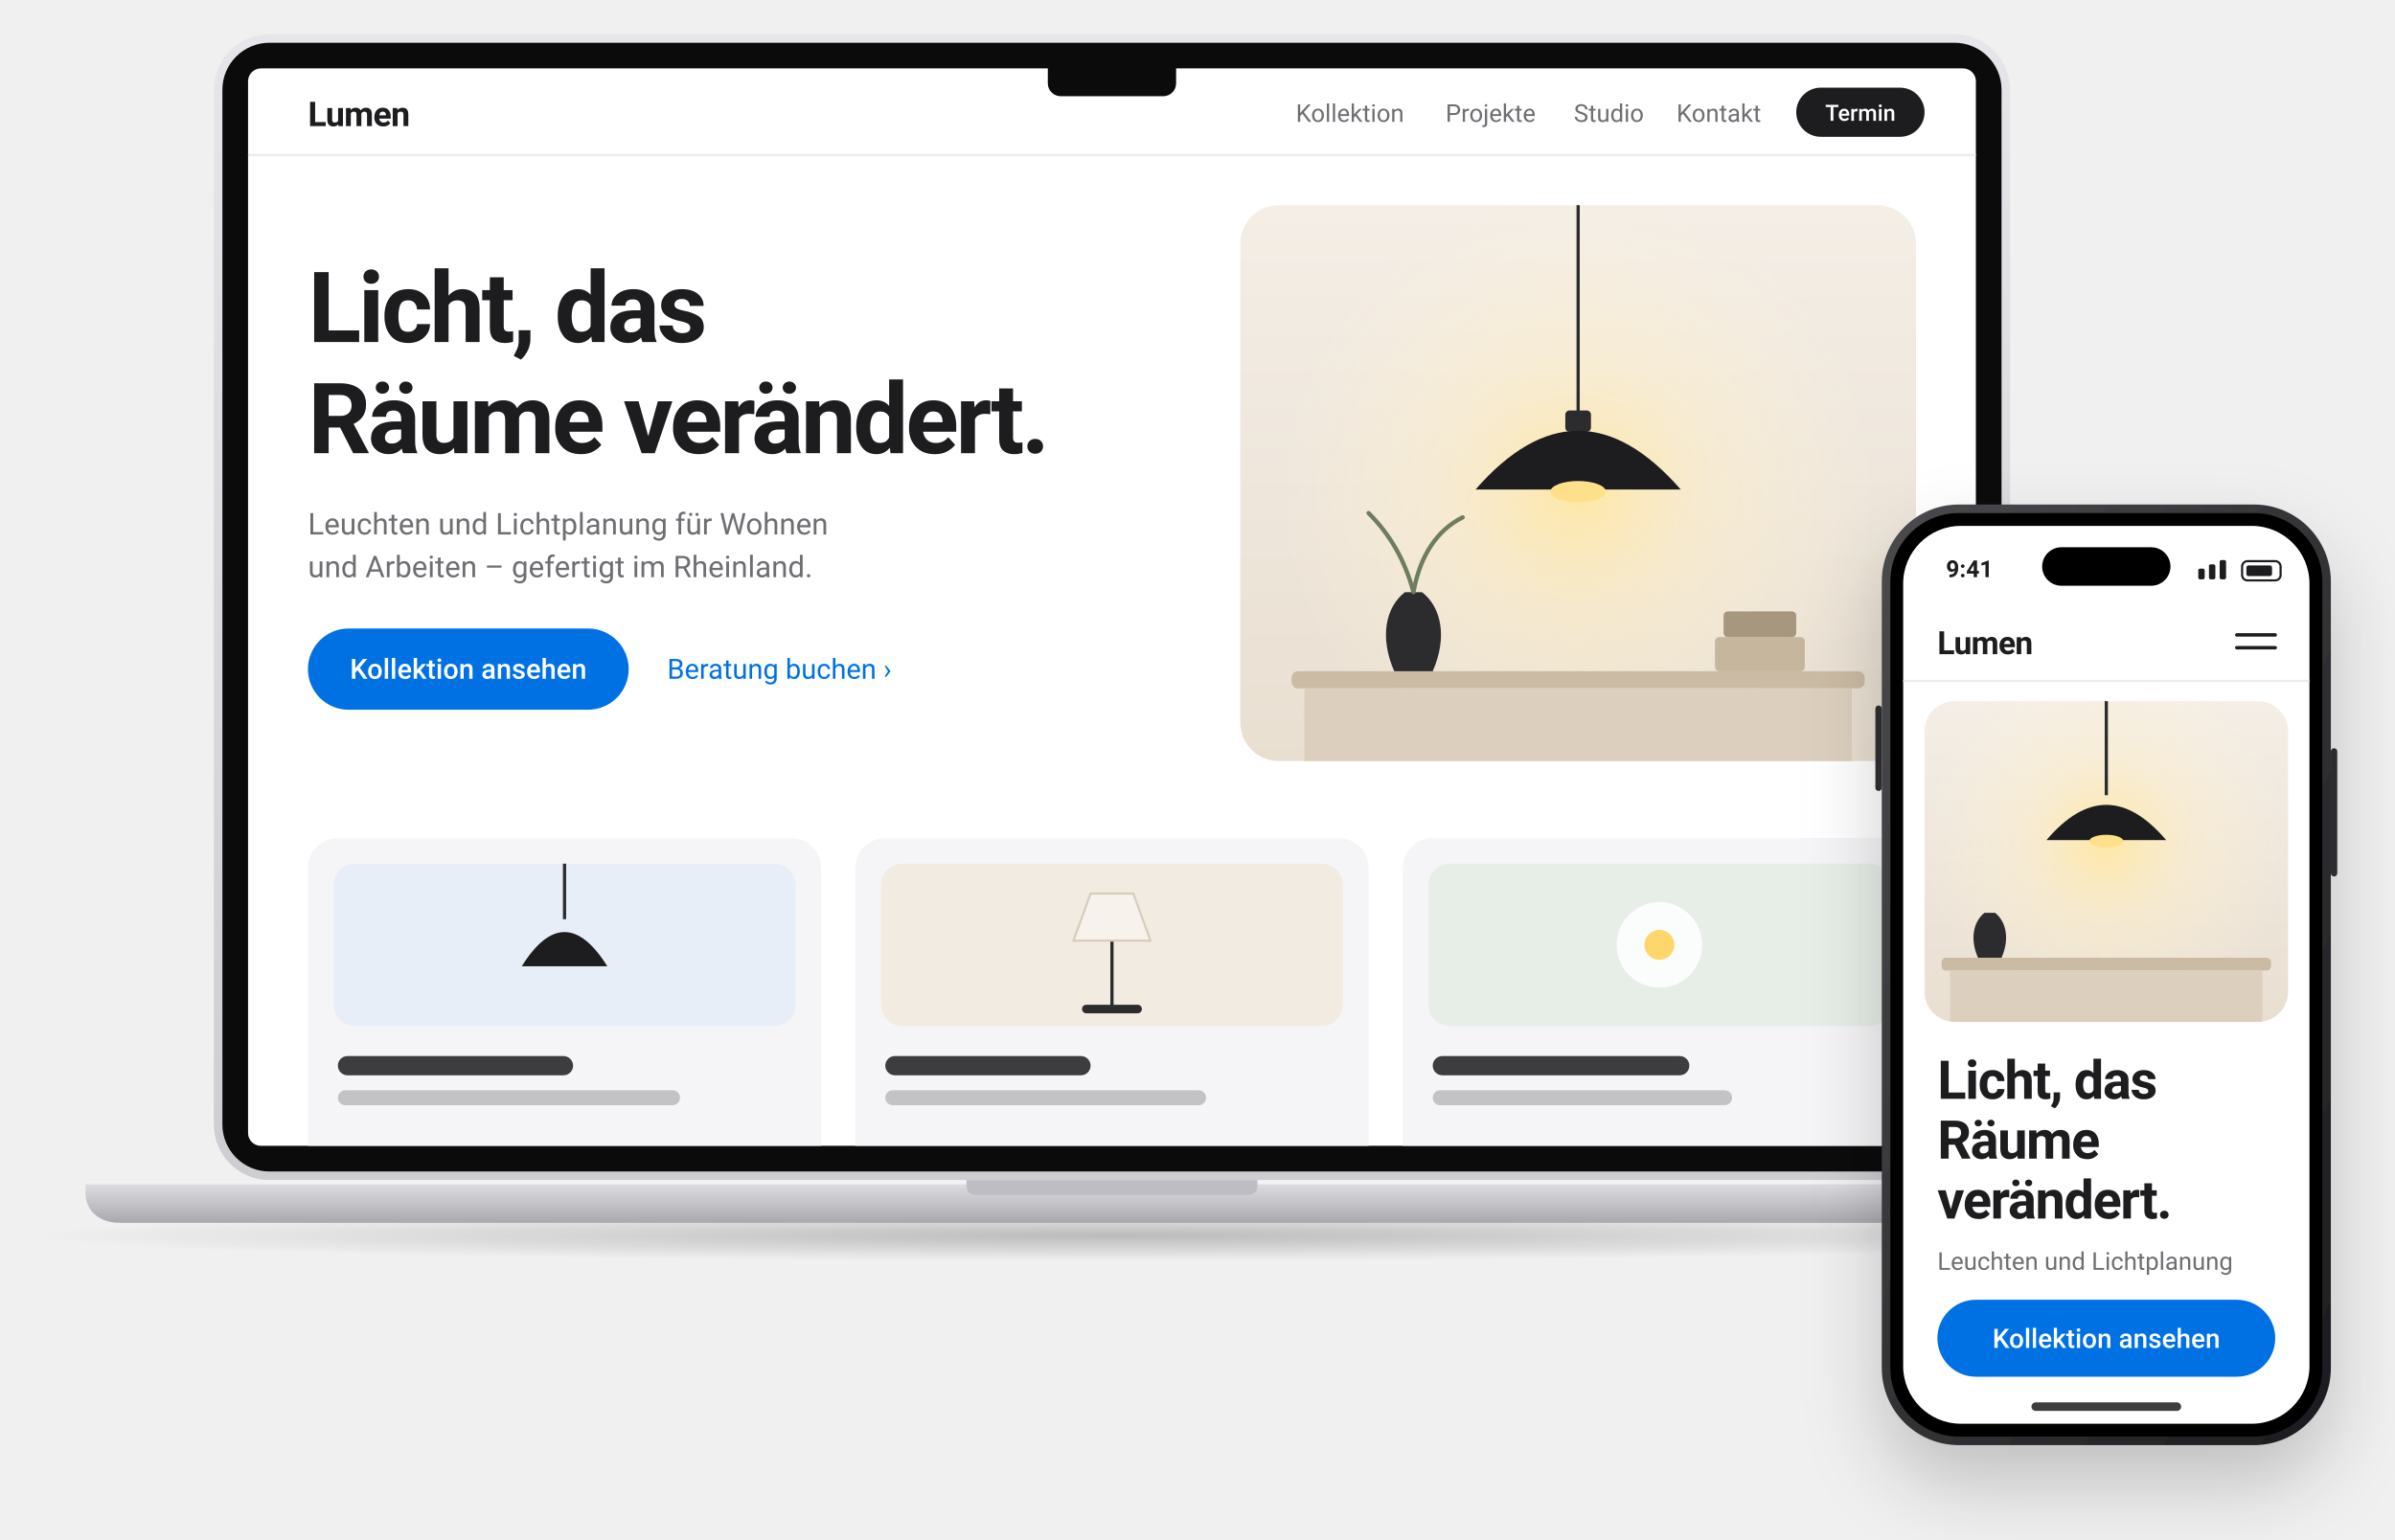
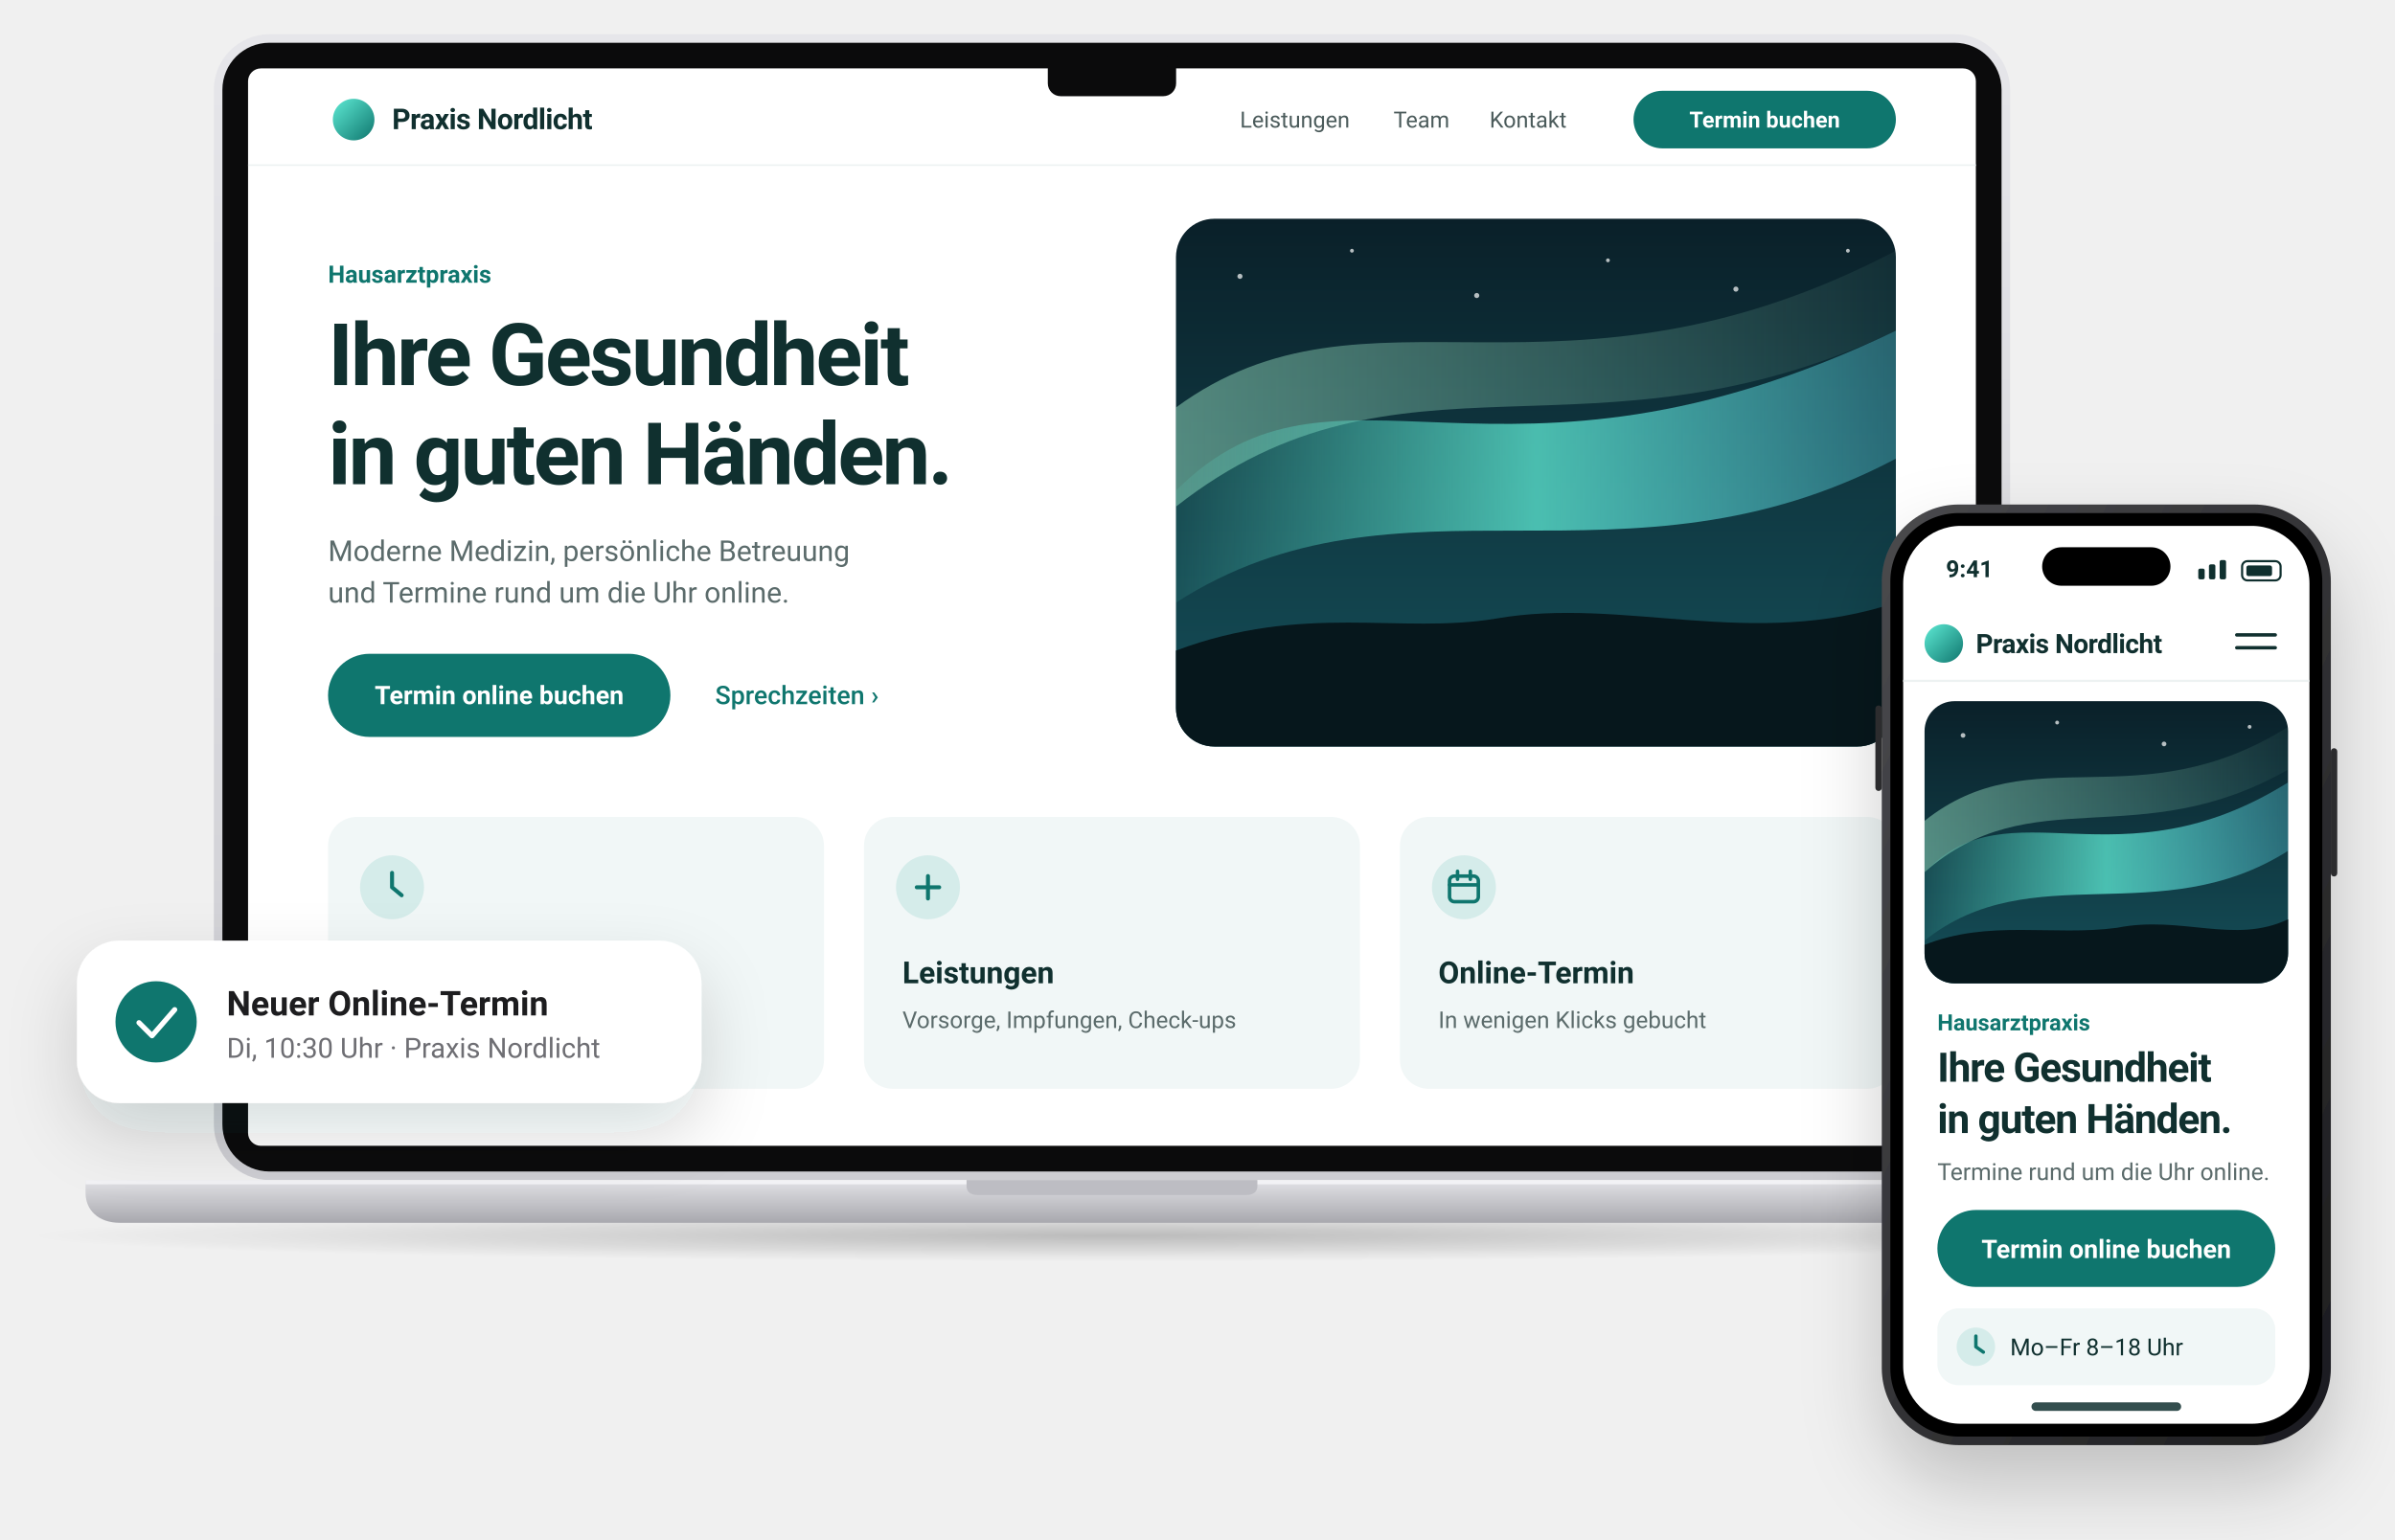
<svg xmlns="http://www.w3.org/2000/svg" viewBox="0 0 1120 720" width="1120" height="720" font-family="-apple-system, BlinkMacSystemFont, 'Segoe UI', Roboto, Helvetica, Arial, sans-serif">
  <defs>
+     <linearGradient id="mark" x1="0" y1="0" x2="1" y2="1">
+       <stop offset="0" stop-color="#5eead4" />
+       <stop offset="1" stop-color="#0f766e" />
+     </linearGradient>
+     <linearGradient id="night" x1="0" y1="0" x2="0" y2="1">
+       <stop offset="0" stop-color="#0a2029" />
+       <stop offset="1" stop-color="#15505a" />
+     </linearGradient>
+     <linearGradient id="aur1" x1="0" y1="0" x2="1" y2="0">
+       <stop offset="0" stop-color="#5eead4" stop-opacity=".1" />
+       <stop offset=".5" stop-color="#5eead4" stop-opacity=".75" />
+       <stop offset="1" stop-color="#67e8f9" stop-opacity=".3" />
+     </linearGradient>
+     <linearGradient id="aur2" x1="0" y1="0" x2="1" y2="0">
+       <stop offset="0" stop-color="#a7f3d0" stop-opacity=".45" />
+       <stop offset="1" stop-color="#a7f3d0" stop-opacity=".05" />
+     </linearGradient>
+     <linearGradient id="ti" x1="0" y1="0" x2="1" y2="1">
+       <stop offset="0" stop-color="#4a4a4e" />
+       <stop offset="1" stop-color="#1c1c1e" />
+     </linearGradient>
+     <clipPath id="phone-screen">
+       <rect x="890" y="246" width="190" height="420" rx="27" />
+     </clipPath>
+     <clipPath id="phone-img">
+       <rect x="900" y="328" width="170" height="132" rx="14" />
+     </clipPath>
+     <filter id="phone-shadow" x="-40%" y="-15%" width="180%" height="140%">
+       <feDropShadow dx="0" dy="18" stdDeviation="18" flood-color="#000" flood-opacity=".2" />
+     </filter>
+     <filter id="card-shadow" x="-30%" y="-60%" width="160%" height="260%">
+       <feDropShadow dx="0" dy="14" stdDeviation="16" flood-color="#0b2530" flood-opacity=".16" />
+     </filter>
    <linearGradient id="alu" x1="0" y1="0" x2="0" y2="1">
      <stop offset="0" stop-color="#e6e6ea" />
      <stop offset="1" stop-color="#cdcdd2" />
    </linearGradient>
    <linearGradient id="base" x1="0" y1="0" x2="0" y2="1">
      <stop offset="0" stop-color="#e2e2e6" />
      <stop offset="1" stop-color="#a8a8ae" />
    </linearGradient>
-     <linearGradient id="ti" x1="0" y1="0" x2="1" y2="1">
-       <stop offset="0" stop-color="#4a4a4e" />
-       <stop offset="1" stop-color="#1c1c1e" />
-     </linearGradient>
-     <linearGradient id="warm" x1="0" y1="0" x2="0" y2="1">
-       <stop offset="0" stop-color="#f4eee6" />
-       <stop offset="1" stop-color="#e9dfd1" />
-     </linearGradient>
-     <radialGradient id="glow">
-       <stop offset="0" stop-color="#ffe7a3" stop-opacity=".95" />
-       <stop offset=".45" stop-color="#ffefc6" stop-opacity=".45" />
-       <stop offset="1" stop-color="#fff5dc" stop-opacity="0" />
-     </radialGradient>
    <radialGradient id="shadow">
      <stop offset="0" stop-color="#000" stop-opacity=".22" />
      <stop offset="1" stop-color="#000" stop-opacity="0" />
    </radialGradient>
    <clipPath id="screen">
      <rect x="116" y="32" width="808" height="504" rx="6" />
    </clipPath>
-     <clipPath id="hero-img">
-       <rect x="580" y="96" width="316" height="260" rx="18" />
+     <clipPath id="site-img">
+       <rect x="680" y="232" width="450" height="330" rx="24" />
    </clipPath>
-     <clipPath id="phone-screen">
-       <rect x="890" y="246" width="190" height="420" rx="27" />
-     </clipPath>
-     <clipPath id="phone-img">
-       <rect x="900" y="328" width="170" height="150" rx="14" />
-     </clipPath>
-     <filter id="phone-shadow" x="-40%" y="-15%" width="180%" height="140%">
-       <feDropShadow dx="0" dy="18" stdDeviation="18" flood-color="#000" flood-opacity=".2" />
-     </filter>
  </defs>
  <ellipse cx="520" cy="578" rx="510" ry="12" fill="url(#shadow)" />
  <rect x="100" y="16" width="840" height="536" rx="26" fill="url(#alu)" />
  <rect x="104" y="20" width="832" height="528" rx="22" fill="#0b0b0c" />
  <g clip-path="url(#screen)">
-     <rect x="116" y="32" width="808" height="504" fill="#fff" />
-     <text x="144" y="59" font-size="16" font-weight="700" fill="#1d1d1f" letter-spacing="-.3">Lumen</text>
-     <g font-size="11.5" fill="#6e6e73">
-       <text x="606" y="57">Kollektion</text>
-       <text x="676" y="57">Projekte</text>
-       <text x="736" y="57">Studio</text>
-       <text x="784" y="57">Kontakt</text>
-     </g>
-     <rect x="840" y="41" width="60" height="23" rx="11.5" fill="#1d1d1f" />
-     <text x="870" y="56.5" font-size="10.5" font-weight="500" fill="#fff" text-anchor="middle">Termin</text>
-     <rect x="116" y="72" width="808" height="1" fill="#ececf0" />
-     <g font-size="46" font-weight="700" fill="#1d1d1f" letter-spacing="-1.4">
-       <text x="144" y="160">Licht, das</text>
-       <text x="144" y="212">Räume verändert.</text>
-     </g>
-     <g font-size="14" fill="#6e6e73">
-       <text x="144" y="250">Leuchten und Lichtplanung für Wohnen</text>
-       <text x="144" y="270">und Arbeiten – gefertigt im Rheinland.</text>
-     </g>
-     <rect x="144" y="294" width="150" height="38" rx="19" fill="#0071e3" />
-     <text x="219" y="317.5" font-size="13" font-weight="500" fill="#fff" text-anchor="middle">Kollektion ansehen</text>
-     <text x="312" y="317.5" font-size="13" fill="#0071e3">Beratung buchen ›</text>
-     <rect x="580" y="96" width="316" height="260" rx="18" fill="url(#warm)" />
-     <g clip-path="url(#hero-img)">
-       <circle cx="738" cy="230" r="140" fill="url(#glow)" />
-       <rect x="737.25" y="96" width="1.5" height="100" fill="#2c2c2e" />
-       <rect x="732" y="192" width="12" height="10" rx="2" fill="#2c2c2e" />
-       <path d="M690 229 Q738 174 786 229 Z" fill="#1d1d1f" />
-       <ellipse cx="738" cy="230" rx="13" ry="5" fill="#ffe08a" />
-       <rect x="604" y="314" width="268" height="8" rx="3" fill="#cbbba4" />
-       <rect x="610" y="322" width="256" height="40" fill="#dccfbd" />
-       <path d="M652 314 C645 298 648 284 657 277 H665 C674 284 677 298 670 314 Z" fill="#2c2c2e" />
-       <path d="M661 277 C657 262 650 250 640 240 M661 277 C664 260 672 248 684 242" fill="none" stroke="#6f7d5f" stroke-width="2" stroke-linecap="round" />
-       <rect x="802" y="298" width="42" height="16" rx="2" fill="#c7b69e" />
-       <rect x="806" y="286" width="34" height="12" rx="2" fill="#a8977f" />
-     </g>
-     <g>
-       <rect x="144" y="392" width="240" height="160" rx="14" fill="#f5f5f7" />
-       <rect x="156" y="404" width="216" height="76" rx="10" fill="#e8eef7" />
-       <rect x="263.25" y="404" width="1.5" height="26" fill="#2c2c2e" />
-       <path d="M244 452 Q264 420 284 452 Z" fill="#1d1d1f" />
-       <rect x="158" y="494" width="110" height="9" rx="4.5" fill="#1d1d1f" fill-opacity=".85" />
-       <rect x="158" y="510" width="160" height="7" rx="3.5" fill="#86868b" fill-opacity=".45" />
-       <rect x="400" y="392" width="240" height="160" rx="14" fill="#f5f5f7" />
-       <rect x="412" y="404" width="216" height="76" rx="10" fill="#f1ebe2" />
-       <rect x="519.25" y="438" width="1.5" height="34" fill="#2c2c2e" />
-       <rect x="506" y="470" width="28" height="4" rx="2" fill="#2c2c2e" />
-       <path d="M502 440 L510 418 H530 L538 440 Z" fill="#f7f3ec" stroke="#d8ccbb" />
-       <rect x="414" y="494" width="96" height="9" rx="4.5" fill="#1d1d1f" fill-opacity=".85" />
-       <rect x="414" y="510" width="150" height="7" rx="3.5" fill="#86868b" fill-opacity=".45" />
-       <rect x="656" y="392" width="240" height="160" rx="14" fill="#f5f5f7" />
-       <rect x="668" y="404" width="216" height="76" rx="10" fill="#e7eee8" />
-       <circle cx="776" cy="442" r="20" fill="#fff" fill-opacity=".85" />
-       <circle cx="776" cy="442" r="7" fill="#ffd66b" />
-       <rect x="670" y="494" width="120" height="9" rx="4.5" fill="#1d1d1f" fill-opacity=".85" />
-       <rect x="670" y="510" width="140" height="7" rx="3.5" fill="#86868b" fill-opacity=".45" />
+     <g transform="translate(116 32) scale(.74815) translate(-100 -138)">
+       <rect x="100" y="138" width="1080" height="700" fill="#fff" />
+       <circle cx="166" cy="170" r="13" fill="url(#mark)" />
+       <text x="190" y="176" font-size="18" font-weight="700" fill="#10302f" letter-spacing="-.3">Praxis Nordlicht</text>
+       <g font-size="14" fill="#4b5b5b">
+         <text x="720" y="175">Leistungen</text>
+         <text x="816" y="175">Team</text>
+         <text x="876" y="175">Kontakt</text>
+       </g>
+       <rect x="966" y="152" width="164" height="36" rx="18" fill="#0f766e" />
+       <text x="1048" y="175" font-size="14" font-weight="600" fill="#fff" text-anchor="middle">Termin buchen</text>
+       <rect x="100" y="198" width="1080" height="1" fill="#edf2f2" />
+       <text x="150" y="272" font-size="15" font-weight="600" fill="#0f766e">Hausarztpraxis</text>
+       <g font-size="54" font-weight="700" fill="#10302f" letter-spacing="-1.5">
+         <text x="150" y="336">Ihre Gesundheit</text>
+         <text x="150" y="398">in guten Händen.</text>
+       </g>
+       <g font-size="18" fill="#5b6b6b">
+         <text x="150" y="446">Moderne Medizin, persönliche Betreuung</text>
+         <text x="150" y="472">und Termine rund um die Uhr online.</text>
+       </g>
+       <rect x="150" y="504" width="214" height="52" rx="26" fill="#0f766e" />
+       <text x="257" y="535.5" font-size="16" font-weight="600" fill="#fff" text-anchor="middle">Termin online buchen</text>
+       <text x="392" y="535.5" font-size="16" font-weight="500" fill="#0f766e">Sprechzeiten ›</text>
+       <rect x="680" y="232" width="450" height="330" rx="24" fill="url(#night)" />
+       <g clip-path="url(#site-img)">
+         <g fill="#fff" fill-opacity=".7">
+           <circle cx="720" cy="268" r="1.6" />
+           <circle cx="790" cy="252" r="1.2" />
+           <circle cx="868" cy="280" r="1.6" />
+           <circle cx="950" cy="258" r="1.2" />
+           <circle cx="1030" cy="276" r="1.6" />
+           <circle cx="1100" cy="252" r="1.2" />
+         </g>
+         <path d="M680 350 C800 262 920 362 1130 252 V302 C940 392 820 302 680 412 Z" fill="url(#aur2)" />
+         <path d="M680 402 C780 302 880 422 1130 302 V382 C960 472 820 382 680 472 Z" fill="url(#aur1)" />
+         <path d="M680 562 V502 C760 472 820 492 880 482 C960 468 1040 502 1130 472 V562 Z" fill="#06171c" />
+       </g>
+       <g>
+         <rect x="150" y="606" width="310" height="170" rx="18" fill="#f1f7f7" />
+         <circle cx="190" cy="650" r="20" fill="#d5ecea" />
+         <path d="M190 641 V650 L196 655" fill="none" stroke="#0f766e" stroke-width="2.5" stroke-linecap="round" stroke-linejoin="round" />
+         <text x="174" y="710" font-size="19" font-weight="600" fill="#10302f">Sprechzeiten</text>
+         <text x="174" y="738" font-size="14.5" fill="#5b6b6b">Mo–Fr 8–18 Uhr</text>
+         <rect x="485" y="606" width="310" height="170" rx="18" fill="#f1f7f7" />
+         <circle cx="525" cy="650" r="20" fill="#d5ecea" />
+         <path d="M525 643 V657 M518 650 H532" stroke="#0f766e" stroke-width="2.5" stroke-linecap="round" />
+         <text x="509" y="710" font-size="19" font-weight="600" fill="#10302f">Leistungen</text>
+         <text x="509" y="738" font-size="14.5" fill="#5b6b6b">Vorsorge, Impfungen, Check-ups</text>
+         <rect x="820" y="606" width="310" height="170" rx="18" fill="#f1f7f7" />
+         <circle cx="860" cy="650" r="20" fill="#d5ecea" />
+         <rect x="851" y="643" width="18" height="16" rx="3" fill="none" stroke="#0f766e" stroke-width="2.2" />
+         <path d="M851 648.5 H869 M856 640 V645 M864 640 V645" stroke="#0f766e" stroke-width="2.2" stroke-linecap="round" />
+         <text x="844" y="710" font-size="19" font-weight="600" fill="#10302f">Online-Termin</text>
+         <text x="844" y="738" font-size="14.5" fill="#5b6b6b">In wenigen Klicks gebucht</text>
+       </g>
    </g>
  </g>
  <rect x="490" y="26" width="60" height="19" rx="6" fill="#0b0b0c" />
  <path d="M40 552 H1000 V558 C1000 566 994 572 984 572 H56 C46 572 40 566 40 558 Z" fill="url(#base)" />
  <rect x="40" y="552" width="960" height="2" fill="#f2f2f5" />
  <path d="M452 552 H588 V555 C588 557.5 586 559 583 559 H457 C454 559 452 557.5 452 555 Z" fill="#bdbdc3" />
  <g filter="url(#phone-shadow)">
    <rect x="880" y="236" width="210" height="440" rx="36" fill="url(#ti)" />
  </g>
  <rect x="877" y="330" width="3" height="40" rx="1.5" fill="#2c2c2e" />
  <rect x="1090" y="350" width="3" height="60" rx="1.5" fill="#2c2c2e" />
  <rect x="884" y="240" width="202" height="432" rx="32" fill="#000" />
  <g clip-path="url(#phone-screen)">
    <rect x="890" y="246" width="190" height="420" fill="#fff" />
-     <text x="910" y="270" font-size="11" font-weight="600" fill="#1d1d1f">9:41</text>
-     <rect x="1048.5" y="262.5" width="18" height="9" rx="2.5" fill="none" stroke="#1d1d1f" />
-     <rect x="1050.5" y="264.5" width="12" height="5" rx="1" fill="#1d1d1f" />
-     <rect x="1028" y="266" width="3" height="5" rx=".8" fill="#1d1d1f" />
-     <rect x="1033" y="264" width="3" height="7" rx=".8" fill="#1d1d1f" />
-     <rect x="1038" y="262" width="3" height="9" rx=".8" fill="#1d1d1f" />
-     <text x="906" y="306" font-size="15" font-weight="700" fill="#1d1d1f" letter-spacing="-.3">Lumen</text>
-     <path d="M1046 297 H1064 M1046 303 H1064" stroke="#1d1d1f" stroke-width="1.6" stroke-linecap="round" />
-     <rect x="890" y="318" width="190" height="1" fill="#ececf0" />
-     <rect x="900" y="328" width="170" height="150" rx="14" fill="url(#warm)" />
+     <text x="910" y="270" font-size="11" font-weight="600" fill="#10302f">9:41</text>
+     <rect x="1048.5" y="262.5" width="18" height="9" rx="2.5" fill="none" stroke="#10302f" />
+     <rect x="1050.5" y="264.5" width="12" height="5" rx="1" fill="#10302f" />
+     <rect x="1028" y="266" width="3" height="5" rx=".8" fill="#10302f" />
+     <rect x="1033" y="264" width="3" height="7" rx=".8" fill="#10302f" />
+     <rect x="1038" y="262" width="3" height="9" rx=".8" fill="#10302f" />
+     <circle cx="909" cy="301" r="9" fill="url(#mark)" />
+     <text x="924" y="305.5" font-size="12.5" font-weight="700" fill="#10302f" letter-spacing="-.2">Praxis Nordlicht</text>
+     <path d="M1046 297 H1064 M1046 303 H1064" stroke="#10302f" stroke-width="1.6" stroke-linecap="round" />
+     <rect x="890" y="318" width="190" height="1" fill="#edf2f2" />
+     <rect x="900" y="328" width="170" height="132" rx="14" fill="url(#night)" />
    <g clip-path="url(#phone-img)">
-       <circle cx="985" cy="394" r="86" fill="url(#glow)" />
-       <rect x="984.25" y="328" width="1.5" height="44" fill="#2c2c2e" />
-       <path d="M957 393 Q985 360 1013 393 Z" fill="#1d1d1f" />
-       <ellipse cx="985" cy="393.5" rx="8" ry="3" fill="#ffe08a" />
-       <rect x="908" y="448" width="154" height="6" rx="2" fill="#cbbba4" />
-       <rect x="912" y="454" width="146" height="30" fill="#dccfbd" />
-       <path d="M925 448 C921 439 923 431 928 427 H933 C938 431 940 439 936 448 Z" fill="#2c2c2e" />
+       <g fill="#fff" fill-opacity=".7">
+         <circle cx="918" cy="344" r="1.1" />
+         <circle cx="962" cy="338" r=".9" />
+         <circle cx="1012" cy="348" r="1.1" />
+         <circle cx="1052" cy="340" r=".9" />
+       </g>
+       <path d="M900 384 C950 344 1000 384 1070 340 V360 C1000 400 950 364 900 408 Z" fill="url(#aur2)" />
+       <path d="M900 408 C940 366 990 416 1070 366 V398 C1010 436 950 400 900 440 Z" fill="url(#aur1)" />
+       <path d="M900 460 V442 C930 430 960 438 990 434 C1020 428 1045 442 1070 430 V460 Z" fill="#06171c" />
    </g>
-     <g font-size="25" font-weight="700" fill="#1d1d1f" letter-spacing="-.6">
-       <text x="906" y="514">Licht, das</text>
-       <text x="906" y="542">Räume</text>
-       <text x="906" y="570">verändert.</text>
+     <text x="906" y="482" font-size="10.5" font-weight="600" fill="#0f766e">Hausarztpraxis</text>
+     <g font-size="19" font-weight="700" fill="#10302f" letter-spacing="-.5">
+       <text x="906" y="506">Ihre Gesundheit</text>
+       <text x="906" y="530">in guten Händen.</text>
    </g>
-     <text x="906" y="594" font-size="11.5" fill="#6e6e73">Leuchten und Lichtplanung</text>
-     <rect x="906" y="608" width="158" height="36" rx="18" fill="#0071e3" />
-     <text x="985" y="630.5" font-size="12.5" font-weight="500" fill="#fff" text-anchor="middle">Kollektion ansehen</text>
-     <rect x="950" y="656" width="70" height="4" rx="2" fill="#1d1d1f" fill-opacity=".85" />
+     <text x="906" y="552" font-size="11" fill="#5b6b6b">Termine rund um die Uhr online.</text>
+     <rect x="906" y="566" width="158" height="36" rx="18" fill="#0f766e" />
+     <text x="985" y="588.5" font-size="12" font-weight="600" fill="#fff" text-anchor="middle">Termin online buchen</text>
+     <rect x="906" y="612" width="158" height="36" rx="10" fill="#f1f7f7" />
+     <circle cx="924" cy="630" r="9" fill="#d5ecea" />
+     <path d="M924 625 V630 L927.5 632.5" fill="none" stroke="#0f766e" stroke-width="1.6" stroke-linecap="round" stroke-linejoin="round" />
+     <text x="940" y="634" font-size="11" fill="#10302f">Mo–Fr 8–18 Uhr</text>
+     <rect x="950" y="656" width="70" height="4" rx="2" fill="#10302f" fill-opacity=".85" />
  </g>
  <rect x="955" y="256" width="60" height="18" rx="9" fill="#000" />
+   <g transform="translate(0 -12)">
+     <g filter="url(#card-shadow)">
+       <rect x="36" y="452" width="292" height="76" rx="19.8" fill="#fff" />
+     </g>
+     <circle cx="73.0" cy="490.0" r="19.0" fill="#0f766e" />
+     <path d="M65.0 490.4 L71.1 496.5 L81.7 484.3" fill="none" stroke="#fff" stroke-width="2.4" stroke-linecap="round" stroke-linejoin="round" />
+     <text x="106.0" y="487.0" font-size="16" font-weight="600" fill="#1d1d1f">Neuer Online-Termin</text>
+     <text x="106.0" y="506.8" font-size="13" fill="#6e6e73">Di, 10:30 Uhr · Praxis Nordlicht</text>
+   </g>
</svg>
